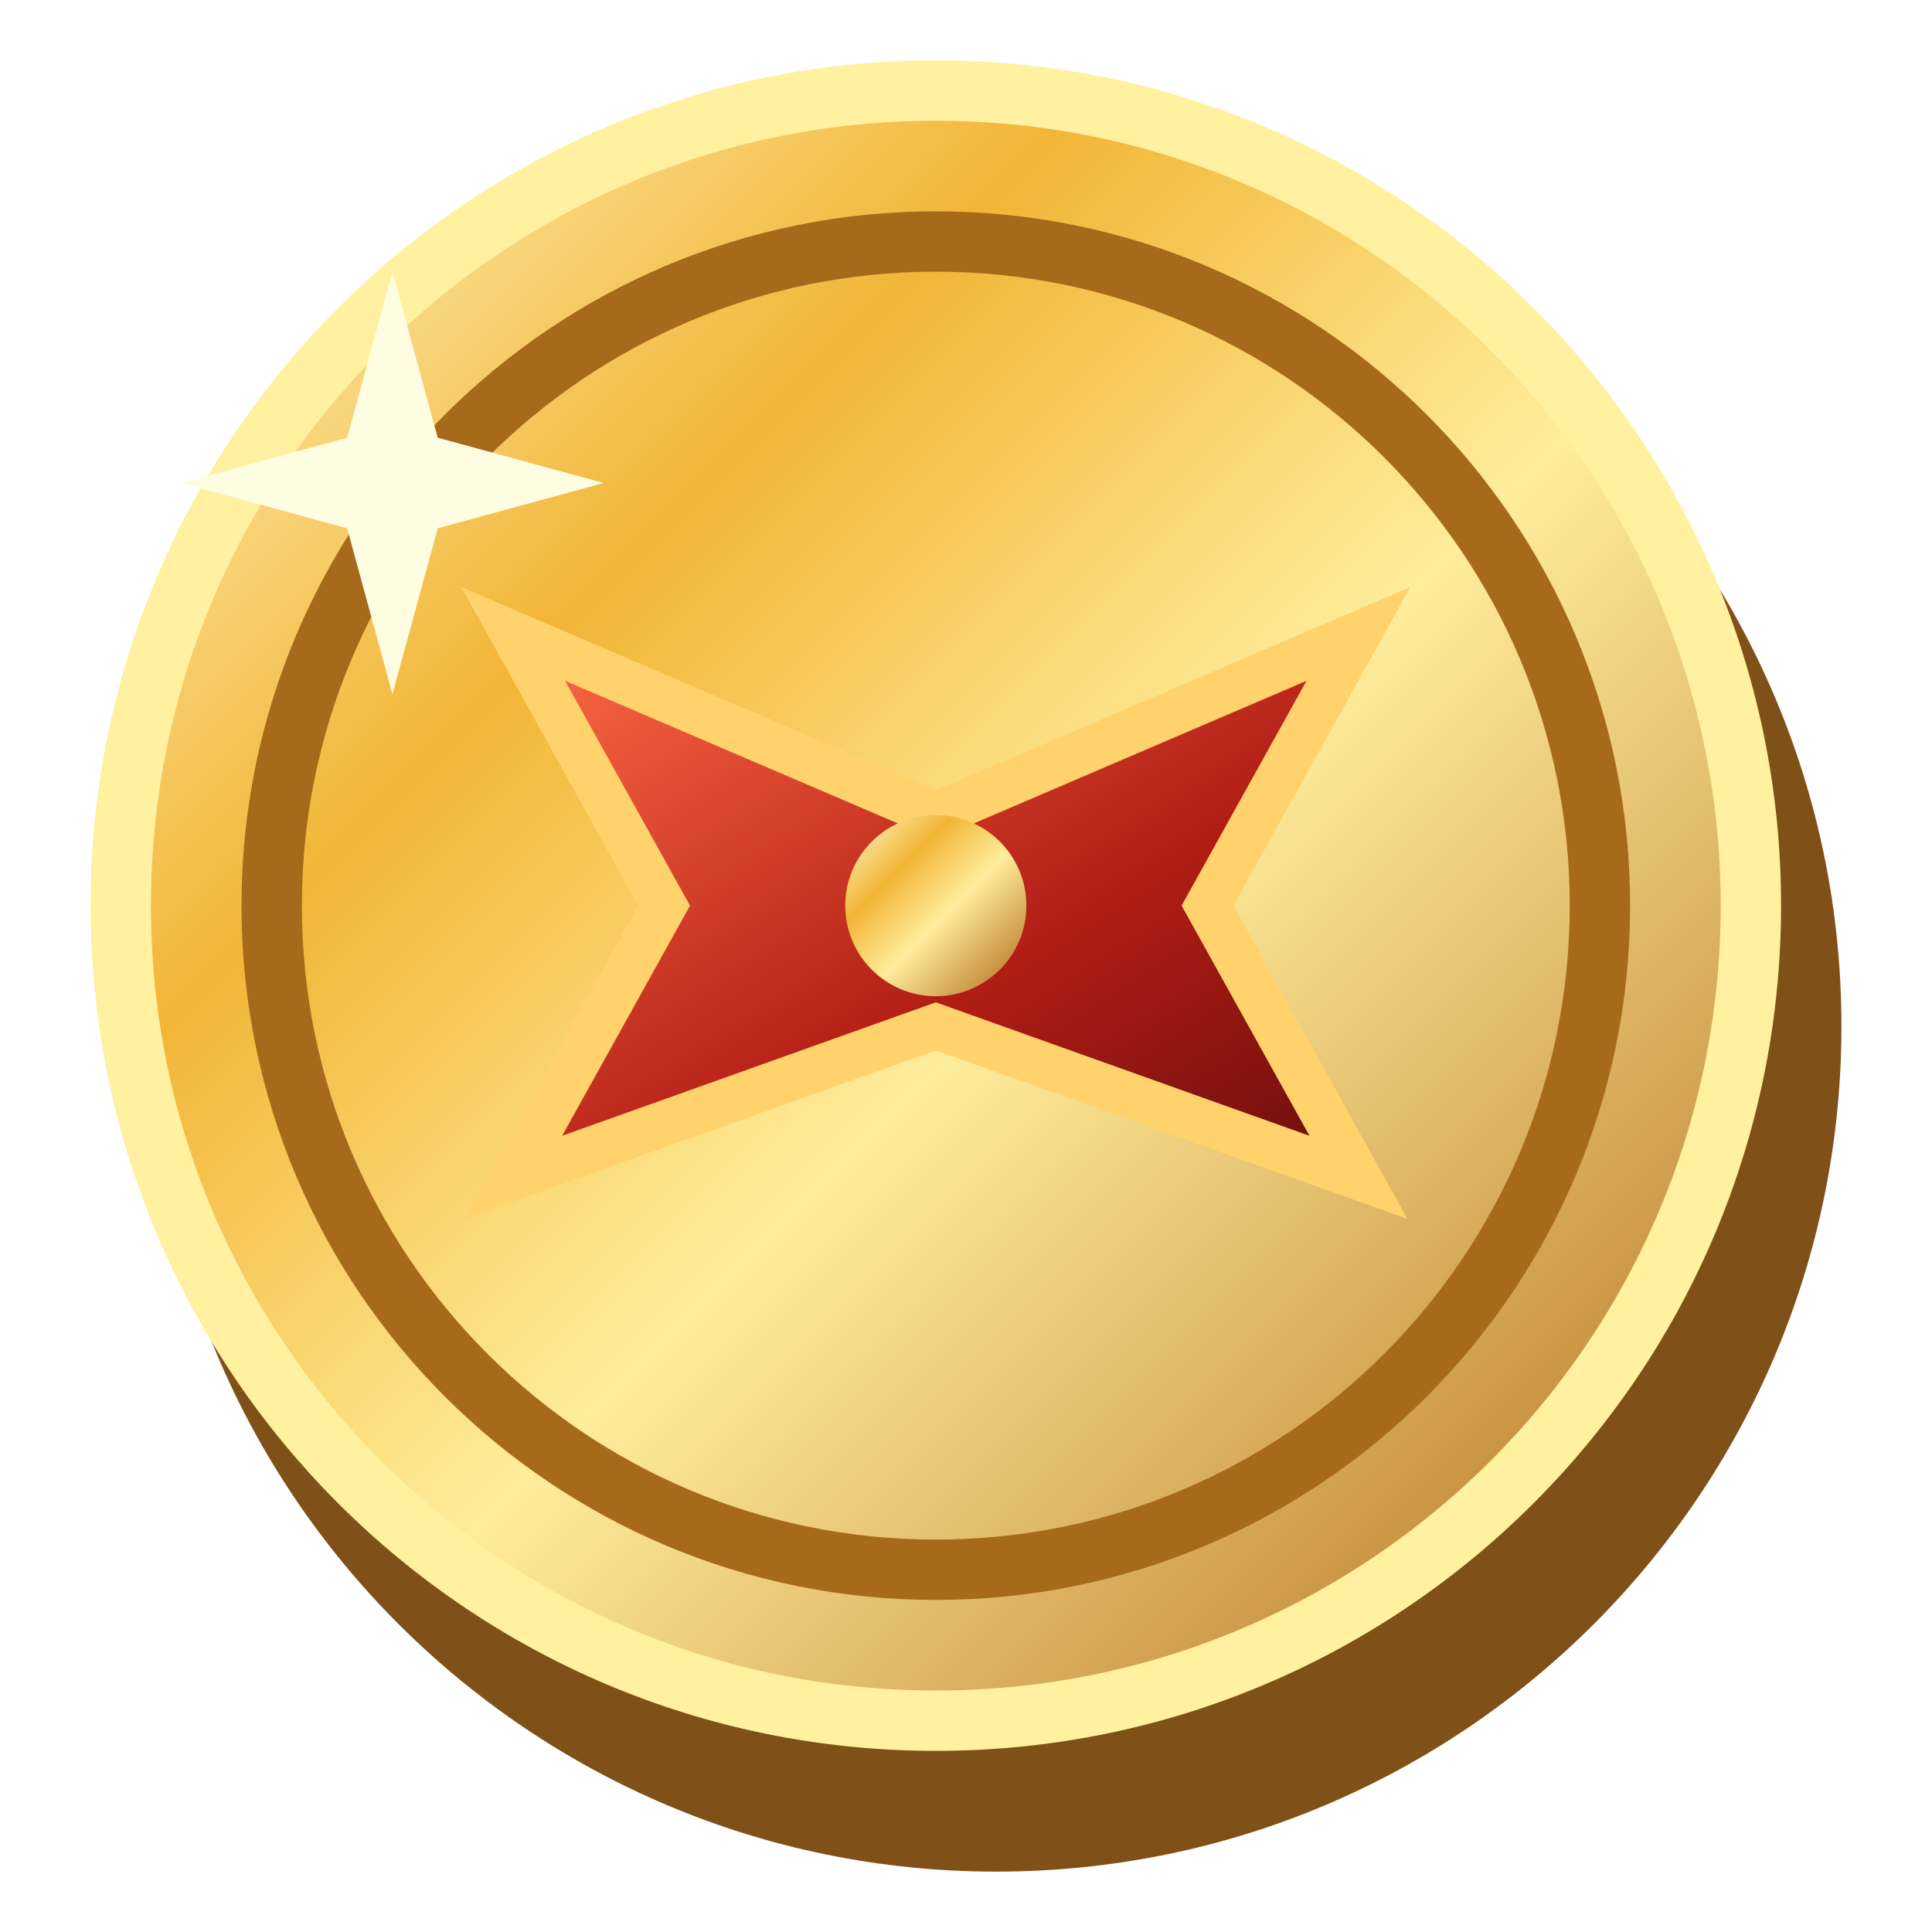
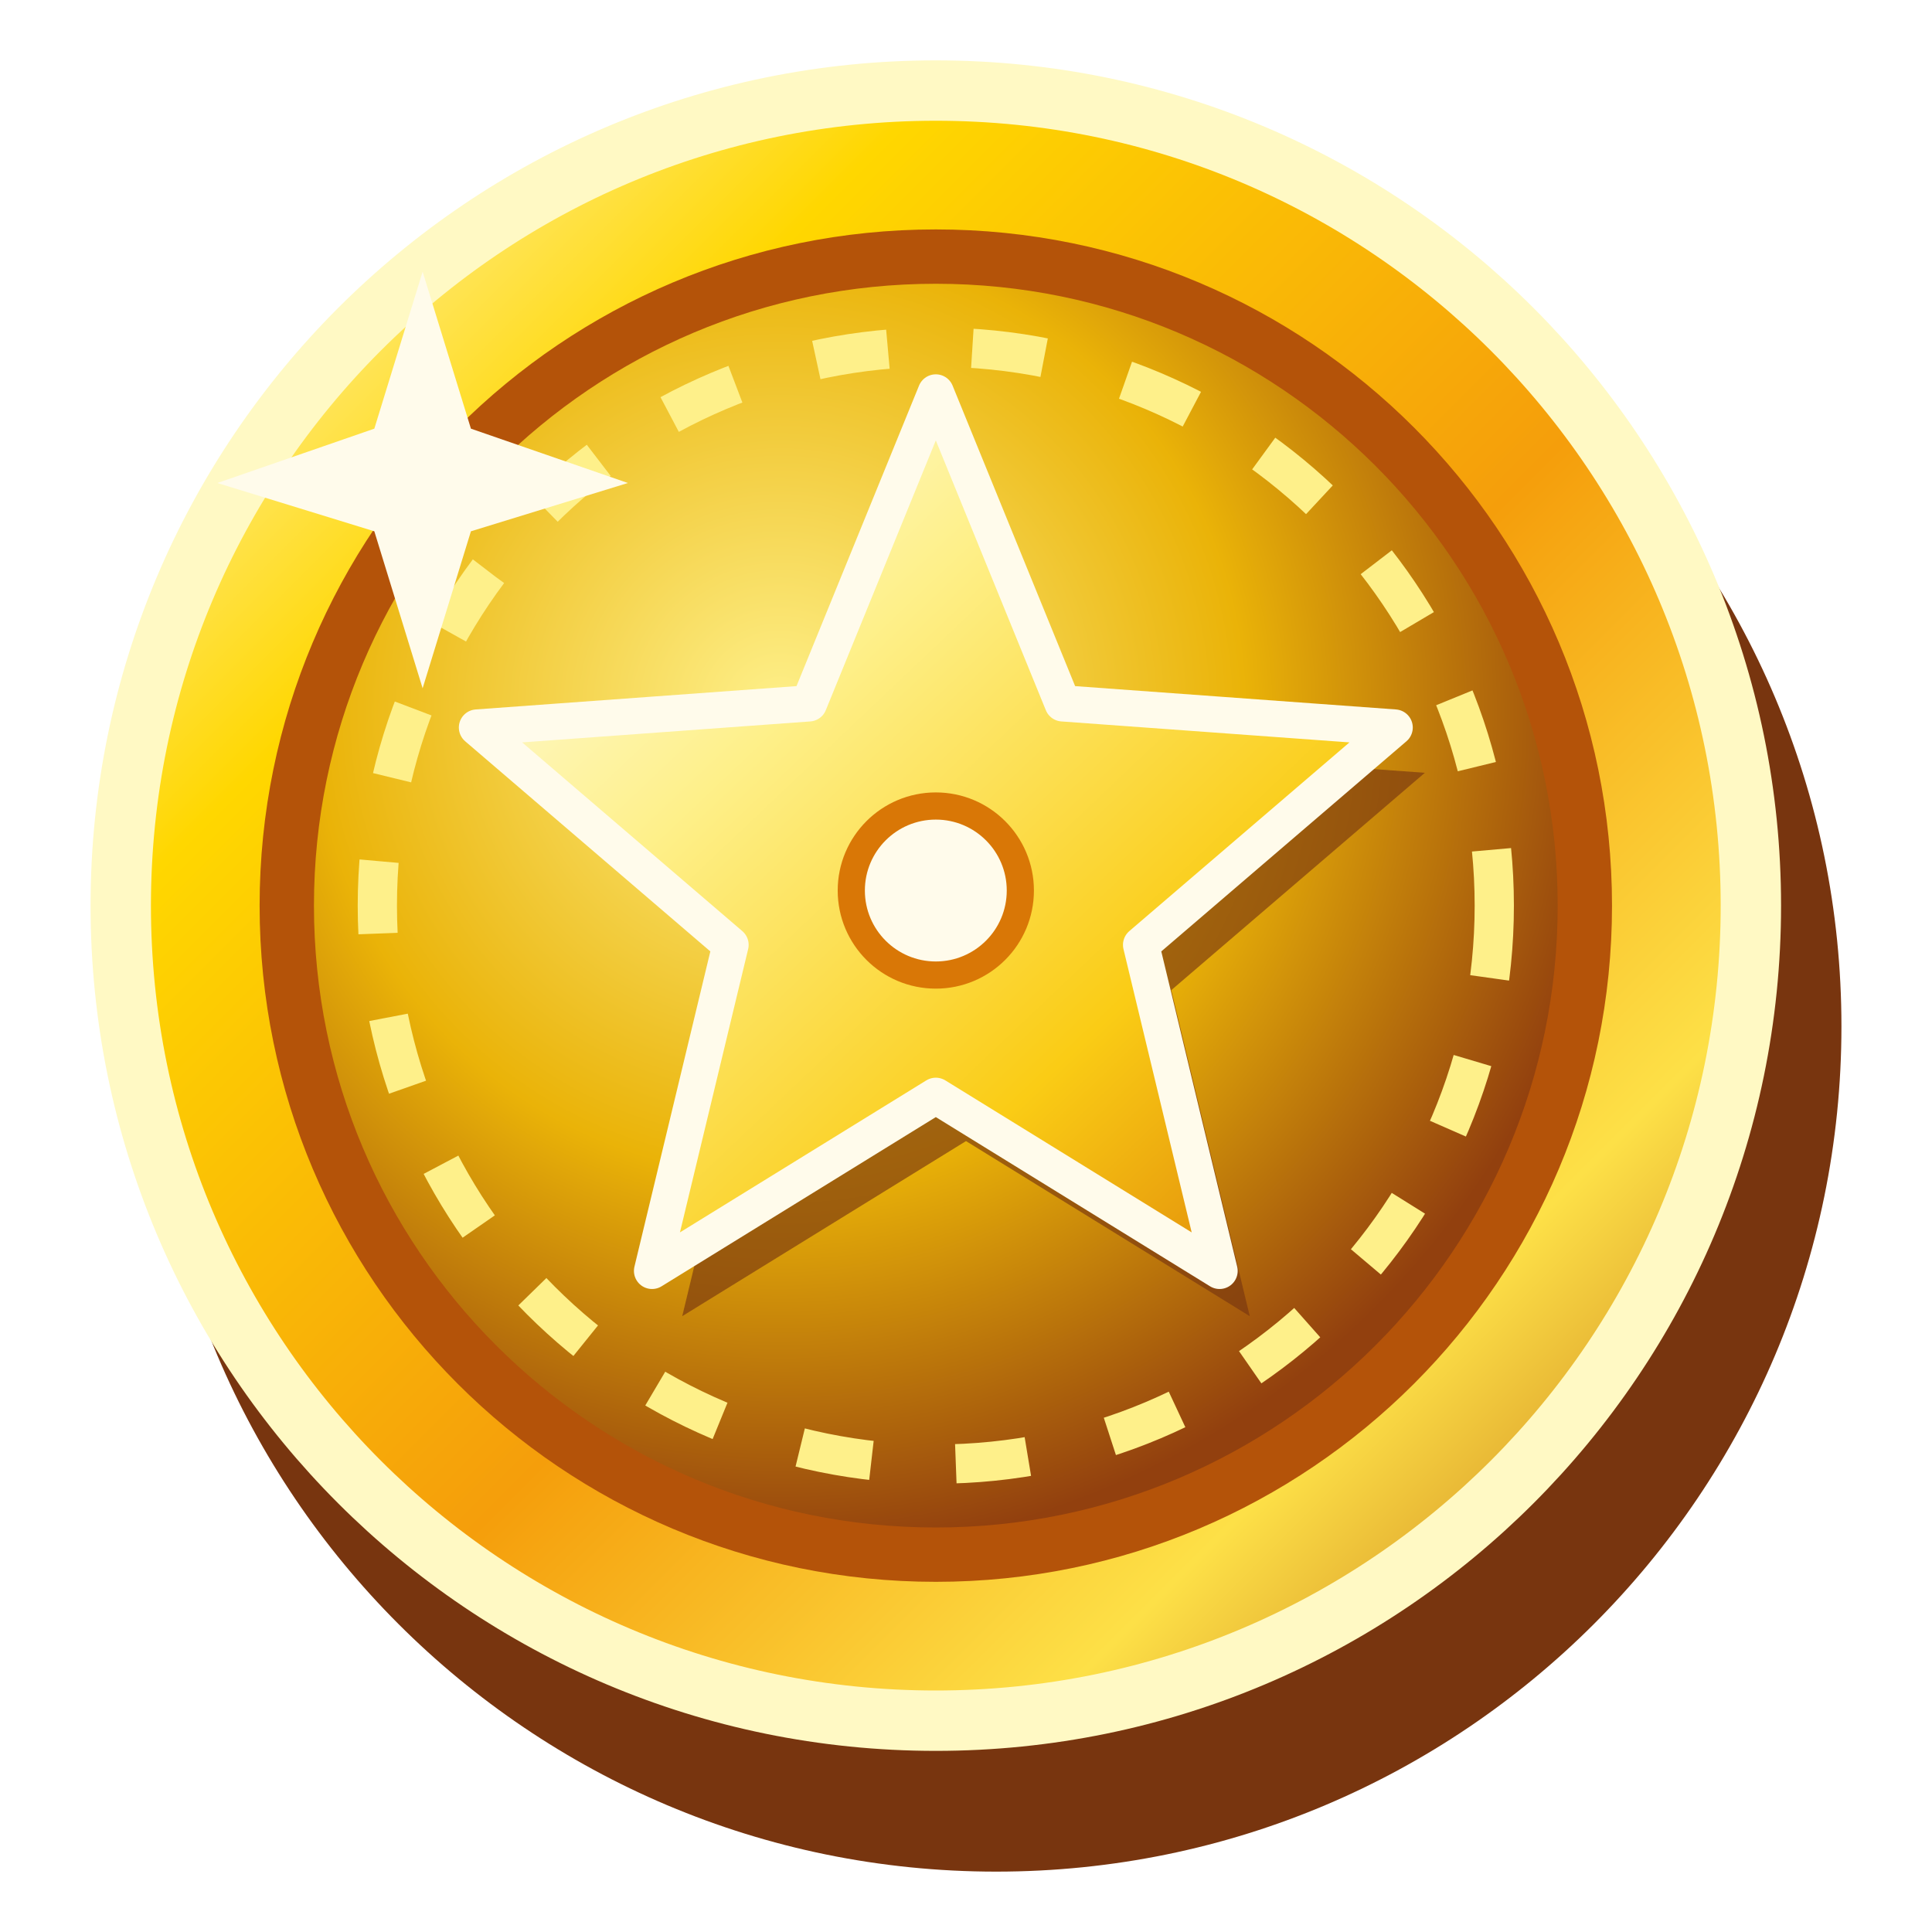
<svg xmlns="http://www.w3.org/2000/svg" width="64" height="64" viewBox="0 0 64 64">
  <defs>
-     <linearGradient id="gold" x2="1" y2="1">
-       <stop stop-color="#fffbcf" />
-       <stop offset=".3" stop-color="#f2b536" />
-       <stop offset=".55" stop-color="#ffed9b" />
-       <stop offset="1" stop-color="#ad6415" />
+     <linearGradient id="rimGold" x1="0" y1="0" x2="1" y2="1">
+       <stop offset="0%" stop-color="#fffbeb" />
+       <stop offset="25%" stop-color="#ffd700" />
+       <stop offset="55%" stop-color="#f59e0b" />
+       <stop offset="78%" stop-color="#fde047" />
+       <stop offset="100%" stop-color="#b45309" />
    </linearGradient>
-     <linearGradient id="red" x2="1" y2="1">
-       <stop stop-color="#ff6c45" />
-       <stop offset=".6" stop-color="#b11d15" />
-       <stop offset="1" stop-color="#690d0d" />
+     <radialGradient id="dishGold" cx="38%" cy="35%" r="65%">
+       <stop offset="0%" stop-color="#fef08a" />
+       <stop offset="55%" stop-color="#eab308" />
+       <stop offset="100%" stop-color="#92400e" />
+     </radialGradient>
+     <linearGradient id="starGold" x1="0" y1="0" x2="1" y2="1">
+       <stop offset="0%" stop-color="#ffffff" />
+       <stop offset="35%" stop-color="#fef08a" />
+       <stop offset="70%" stop-color="#facc15" />
+       <stop offset="100%" stop-color="#d97706" />
    </linearGradient>
  </defs>
-   <circle cx="33" cy="34" r="28" fill="#805019" />
-   <circle cx="31" cy="30" r="27" fill="url(#gold)" stroke="#fff1a0" stroke-width="2" />
-   <circle cx="31" cy="30" r="22" fill="none" stroke="#a76a1b" stroke-width="2" />
-   <path d="m17 21 14 6 14-6-5 9 5 9-14-5-14 5 5-9Z" fill="url(#red)" stroke="#ffd26c" stroke-width="1.5" />
-   <circle cx="31" cy="30" r="3" fill="url(#gold)" />
-   <path d="m13 9 1.5 5.5L20 16l-5.5 1.5L13 23l-1.5-5.5L6 16l5.5-1.5Z" fill="#fffde1" />
+   <circle cx="33" cy="34" r="28" fill="#78350f" />
+   <circle cx="31" cy="30" r="27" fill="url(#rimGold)" stroke="#fff9c4" stroke-width="2" />
+   <circle cx="31" cy="30" r="21.5" fill="url(#dishGold)" stroke="#b45309" stroke-width="1.8" />
+   <circle cx="31" cy="30" r="18.5" fill="none" stroke="#fef08a" stroke-width="1.3" stroke-dasharray="2.4 2.8" />
+   <polygon points="32,14.5 36.2,24.8 47.2,25.6 38.8,32.8 41.4,43.6 32,37.8 22.6,43.6 25.2,32.8 16.8,25.6 27.8,24.8" fill="#78350f" opacity="0.65" />
+   <polygon points="31,13 35.2,23.3 46.2,24.1 37.8,31.3 40.4,42.1 31,36.3 21.6,42.1 24.2,31.3 15.8,24.1 26.8,23.3" fill="url(#starGold)" stroke="#fffbeb" stroke-width="1.2" stroke-linejoin="round" />
+   <circle cx="31" cy="29.5" r="2.8" fill="#fffbeb" stroke="#d97706" stroke-width="0.9" />
+   <path d="m14 9 1.6 5.2L20.8 16l-5.2 1.6L14 22.8l-1.6-5.2L7.2 16l5.2-1.8Z" fill="#fffbeb" />
</svg>
